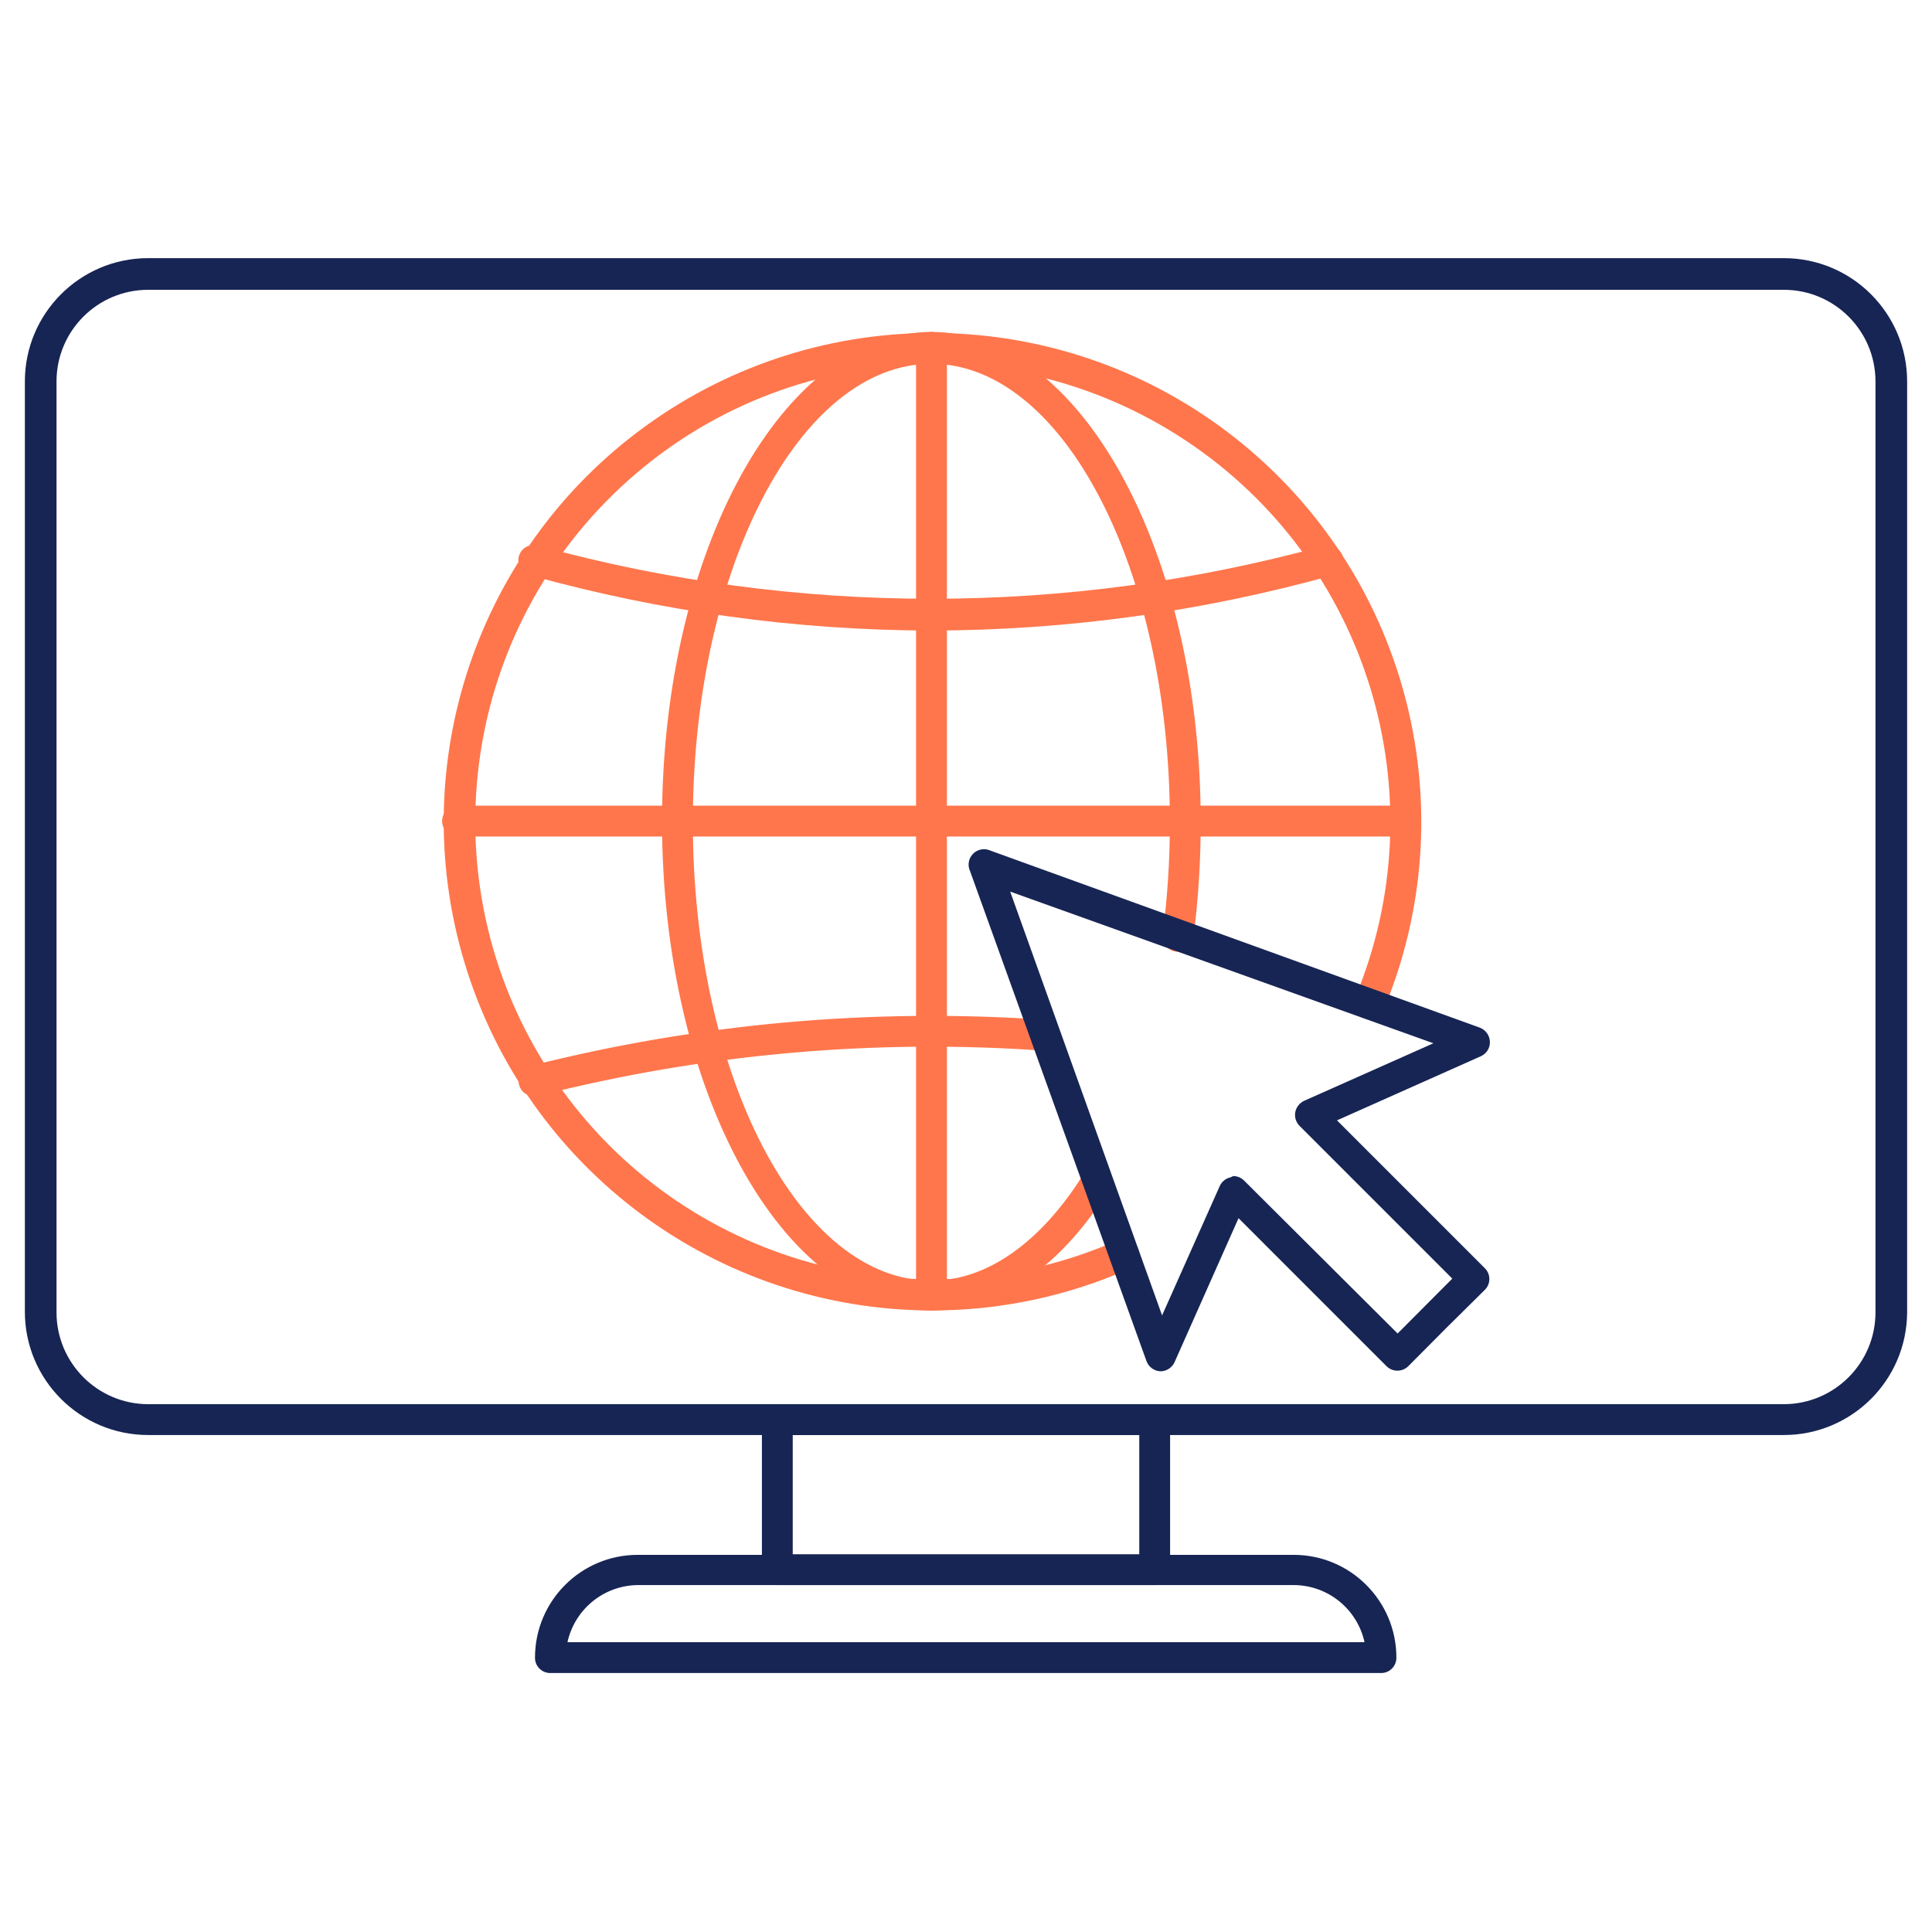
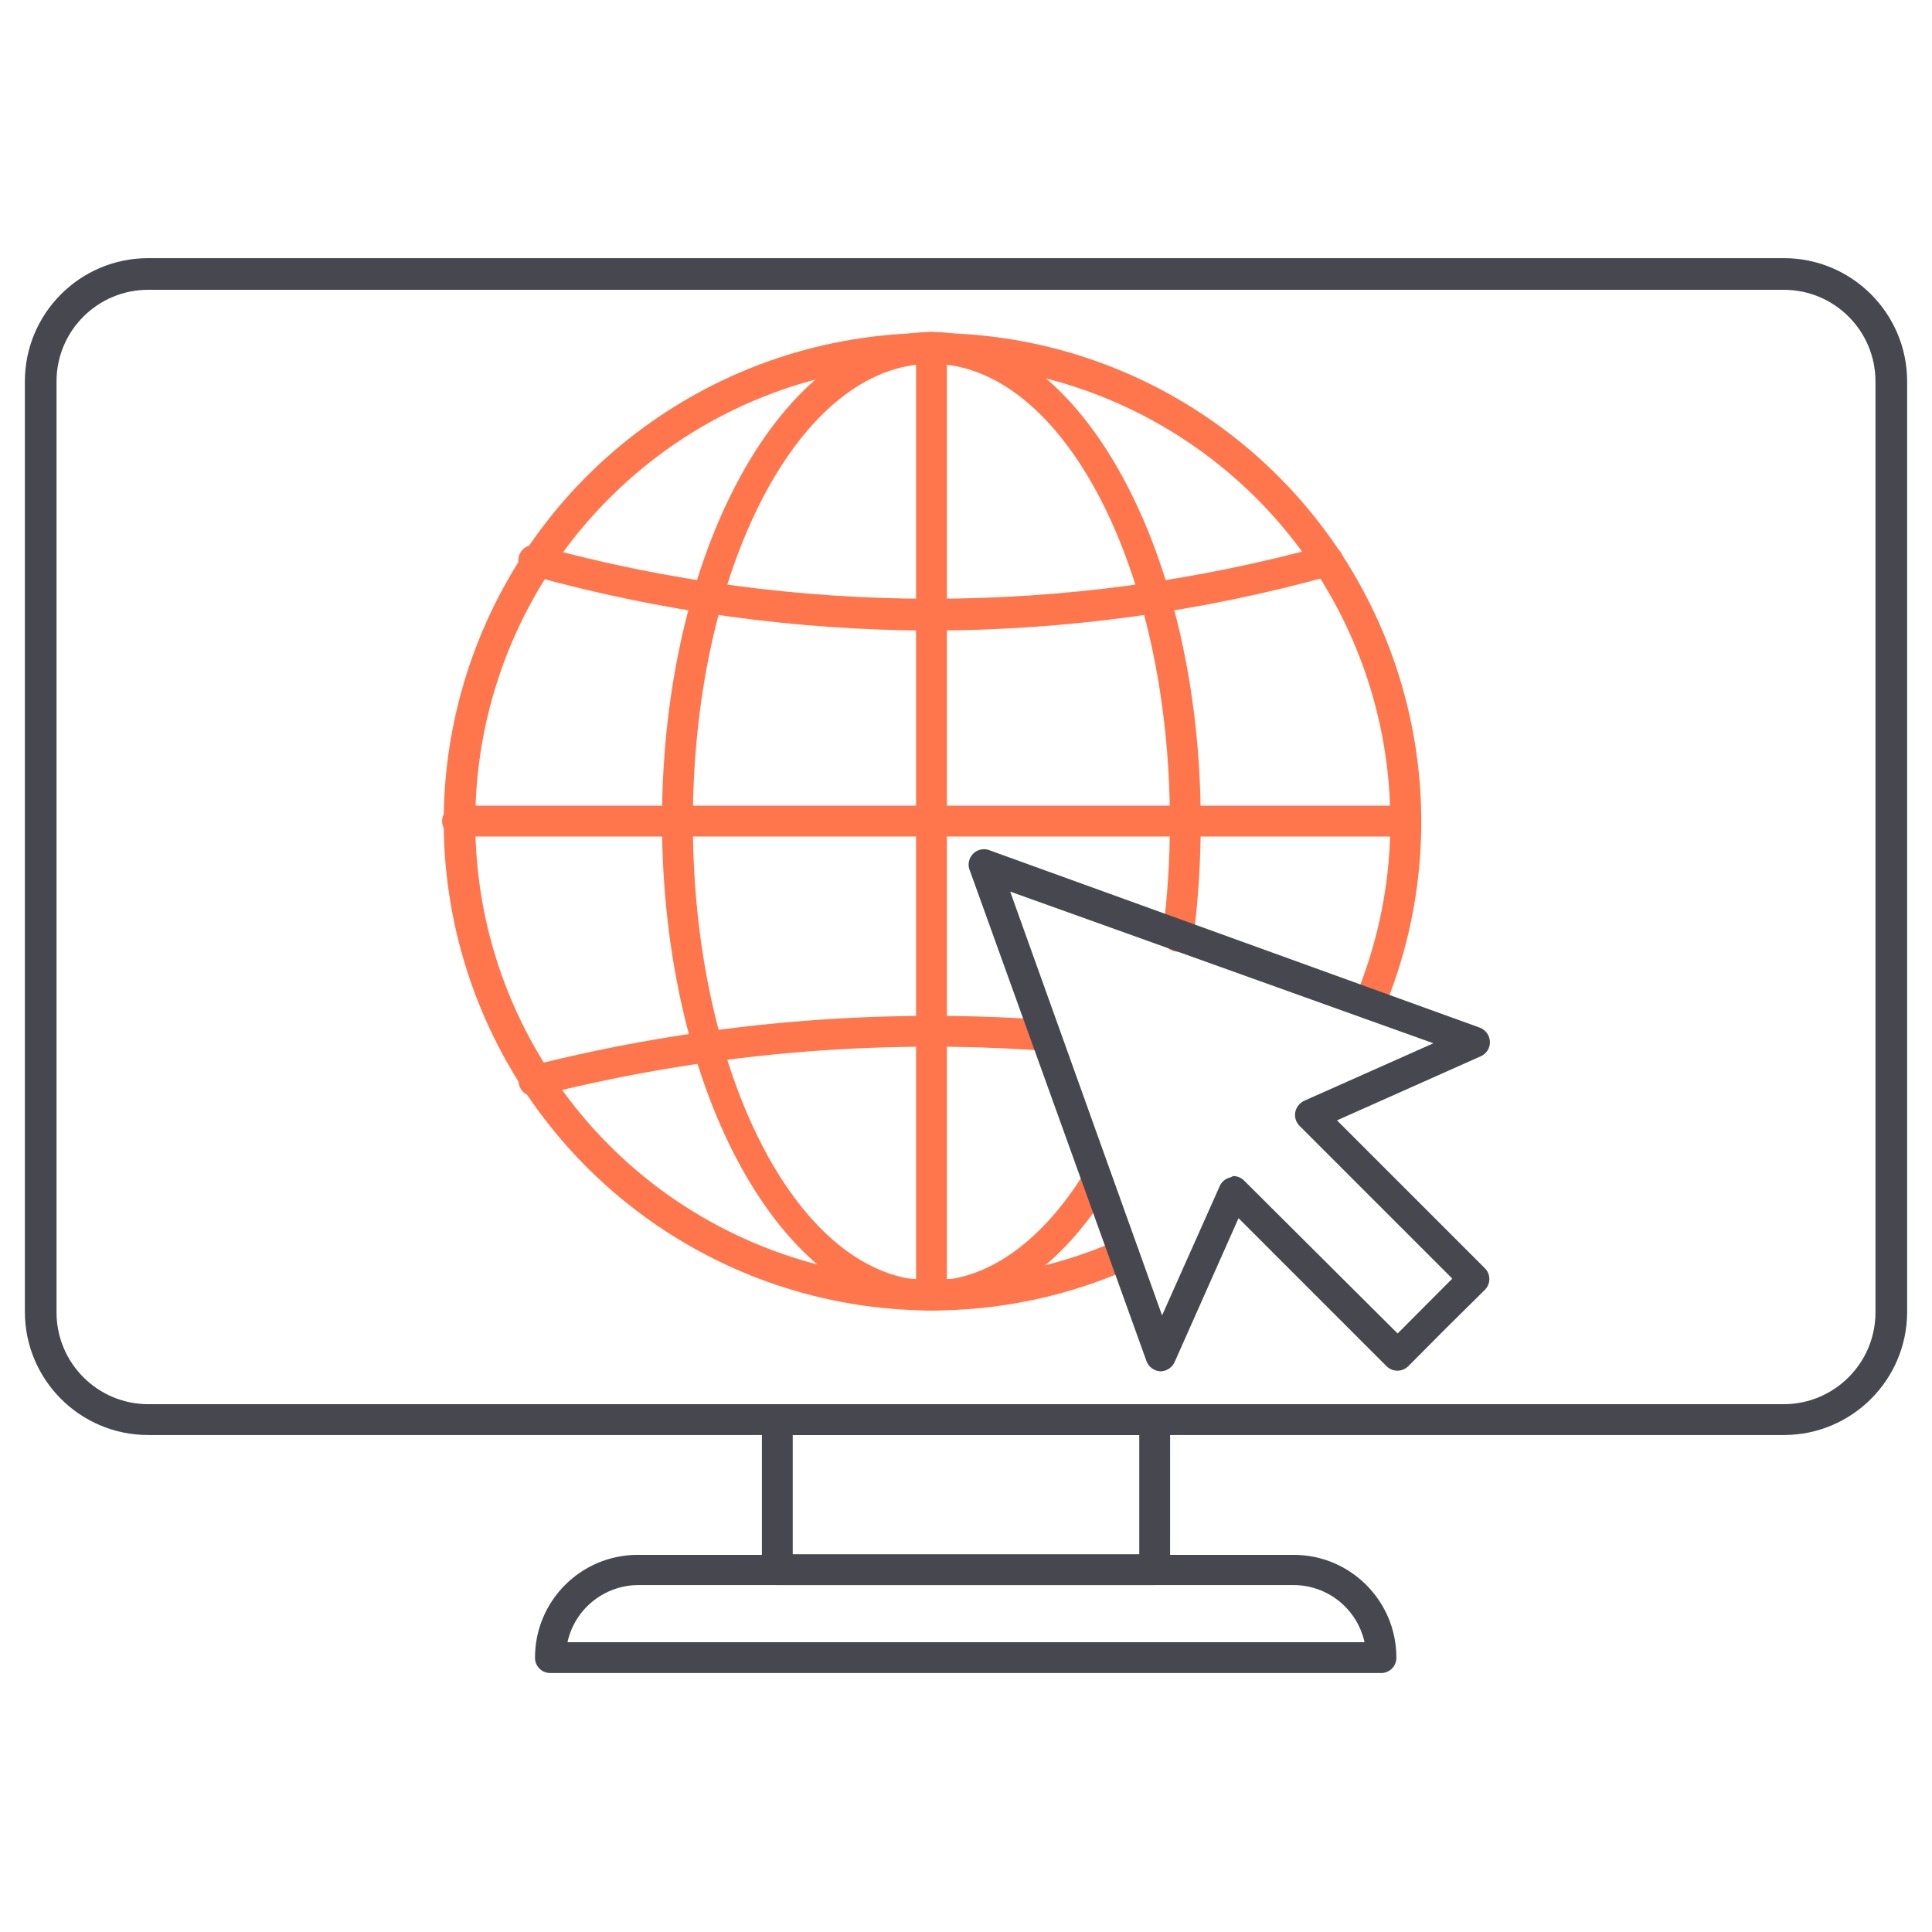
<svg xmlns="http://www.w3.org/2000/svg" id="Layer_1" data-name="Layer 1" viewBox="0 0 94 94">
-   <path fill="#172554" d="M86.79,69.82H7.21a6,6,0,0,1-6-6V18.56a6,6,0,0,1,6-6H86.79a6,6,0,0,1,6,6V63.85A6,6,0,0,1,86.79,69.82ZM7.21,14.1a4.46,4.46,0,0,0-4.46,4.46V63.85a4.47,4.47,0,0,0,4.46,4.47H86.79a4.47,4.47,0,0,0,4.46-4.47V18.56a4.46,4.46,0,0,0-4.46-4.46Z" />
-   <path fill="#172554" d="M56.18,77.12H37.82a.74.74,0,0,1-.75-.75v-7.3a.74.74,0,0,1,.75-.75H56.18a.74.74,0,0,1,.75.75v7.3A.74.74,0,0,1,56.18,77.12Zm-17.61-1.5H55.43v-5.8H38.57Z" />
-   <path fill="#172554" d="M67.22,81.4H26.78a.74.74,0,0,1-.75-.75,5,5,0,0,1,5-5H62.94a5,5,0,0,1,5,5A.74.74,0,0,1,67.22,81.4ZM27.61,79.9H66.39a3.54,3.54,0,0,0-3.45-2.78H31.06A3.54,3.54,0,0,0,27.61,79.9Z" />
+   <path fill="#47474f" d="M86.79,69.82H7.21a6,6,0,0,1-6-6V18.56a6,6,0,0,1,6-6H86.79a6,6,0,0,1,6,6V63.85A6,6,0,0,1,86.79,69.82ZM7.21,14.1a4.46,4.46,0,0,0-4.46,4.46V63.85a4.47,4.47,0,0,0,4.46,4.47H86.79a4.47,4.47,0,0,0,4.46-4.47V18.56a4.46,4.46,0,0,0-4.46-4.46Z" />
+   <path fill="#47474f" d="M56.18,77.12H37.82a.74.74,0,0,1-.75-.75v-7.3a.74.74,0,0,1,.75-.75H56.18a.74.74,0,0,1,.75.75v7.3A.74.74,0,0,1,56.18,77.12Zm-17.61-1.5H55.43v-5.8H38.57Z" />
+   <path fill="#47474f" d="M67.22,81.4H26.78a.74.74,0,0,1-.75-.75,5,5,0,0,1,5-5H62.94a5,5,0,0,1,5,5A.74.74,0,0,1,67.22,81.4ZM27.61,79.9H66.39a3.54,3.54,0,0,0-3.45-2.78H31.06A3.54,3.54,0,0,0,27.61,79.9Z" />
  <path fill="#FF764C" d="M45.32,63.76a23.78,23.78,0,1,1,22-14.63.75.75,0,0,1-1.39-.58A22.26,22.26,0,1,0,54.39,60.34.75.75,0,0,1,55,61.71,23.69,23.69,0,0,1,45.32,63.76Z" />
  <path fill="#FF764C" d="M45.32,63.76c-7.23,0-13.11-10.68-13.11-23.81s5.88-23.8,13.11-23.8S58.42,26.83,58.42,40a43.88,43.88,0,0,1-.36,5.66.76.76,0,0,1-.85.64.74.74,0,0,1-.64-.84A42.68,42.68,0,0,0,56.92,40c0-12.3-5.2-22.3-11.6-22.3S33.71,27.65,33.71,40s5.2,22.31,11.61,22.31c2.69,0,5.34-1.86,7.44-5.25A.75.75,0,0,1,54,57.8C51.65,61.64,48.55,63.76,45.32,63.76Z" />
  <path fill="#FF764C" d="M45.32,63.76a.74.74,0,0,1-.75-.75V16.9a.75.75,0,0,1,1.5,0V63A.75.75,0,0,1,45.32,63.76Z" />
  <path fill="#FF764C" d="M68.37,40.7H22.26a.75.75,0,0,1,0-1.5H68.37a.75.75,0,0,1,0,1.5Z" />
  <path fill="#FF764C" d="M45.32,30.68A73.33,73.33,0,0,1,25.83,28a.75.75,0,1,1,.4-1.44,72.08,72.08,0,0,0,38.17,0,.76.76,0,0,1,.93.52.75.75,0,0,1-.53.92A73.31,73.31,0,0,1,45.32,30.68Z" />
  <path fill="#FF764C" d="M26,53.34a.75.75,0,0,1-.19-1.48,79.63,79.63,0,0,1,25.08-2.24.75.75,0,0,1-.11,1.5,77.51,77.51,0,0,0-24.6,2.2Z" />
-   <path fill="#172554" d="M56.46,66.72h0a.76.76,0,0,1-.68-.5L47.2,42.39a.75.75,0,0,1,1-1L72,50a.76.76,0,0,1,.49.68.74.74,0,0,1-.44.71l-7,3.12,7.19,7.19a.74.74,0,0,1,0,1.06L70.38,64.6h0l-1.86,1.87a.75.75,0,0,1-1.06,0l-7.2-7.2-3.11,7A.76.76,0,0,1,56.46,66.72ZM60,57.22a.75.75,0,0,1,.53.22L68,64.88l2.66-2.67-7.43-7.43a.76.76,0,0,1-.21-.67.78.78,0,0,1,.43-.55l6.29-2.8L49.15,43.38,56.54,64l2.8-6.28a.75.75,0,0,1,.54-.44Zm9.83,6.85h0Z" />
+   <path fill="#47474f" d="M56.46,66.72h0a.76.76,0,0,1-.68-.5L47.2,42.39a.75.75,0,0,1,1-1L72,50a.76.76,0,0,1,.49.68.74.74,0,0,1-.44.71l-7,3.12,7.19,7.19a.74.74,0,0,1,0,1.06L70.38,64.6h0l-1.86,1.87a.75.75,0,0,1-1.06,0l-7.2-7.2-3.11,7A.76.76,0,0,1,56.46,66.72ZM60,57.22a.75.75,0,0,1,.53.22L68,64.88l2.66-2.67-7.43-7.43a.76.76,0,0,1-.21-.67.78.78,0,0,1,.43-.55l6.29-2.8L49.15,43.38,56.54,64l2.8-6.28a.75.75,0,0,1,.54-.44Zm9.83,6.85h0Z" />
</svg>
